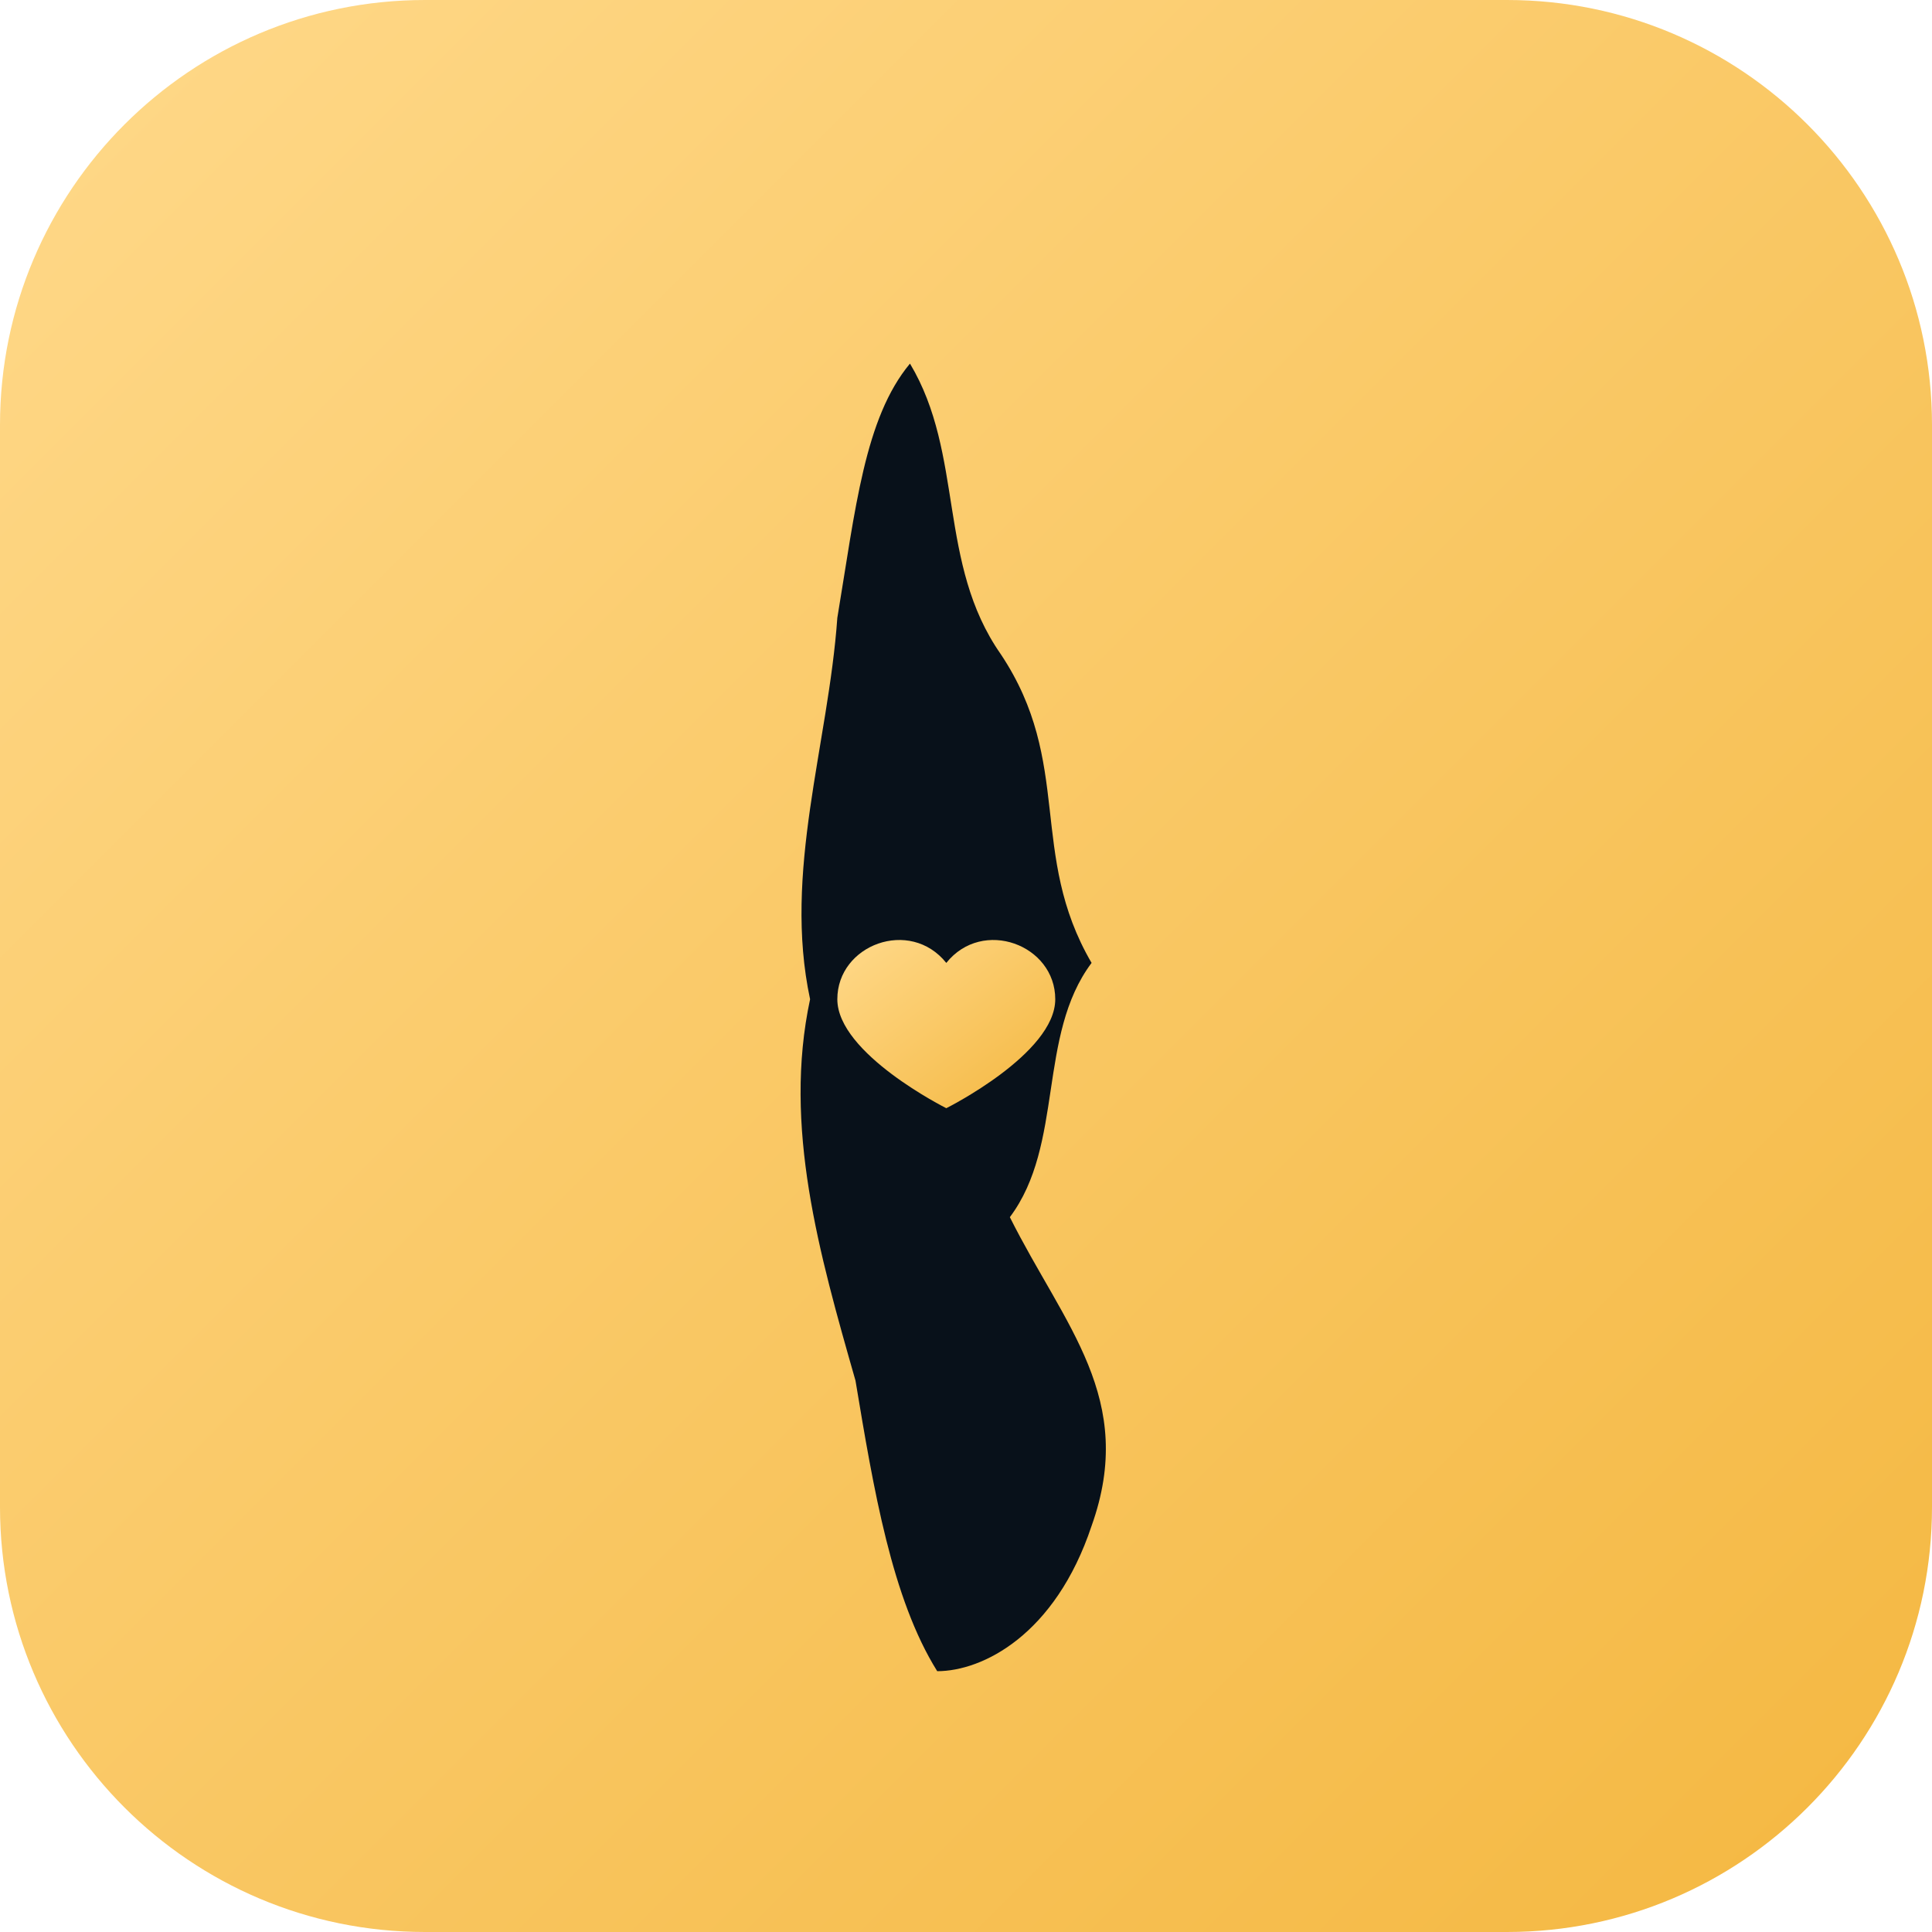
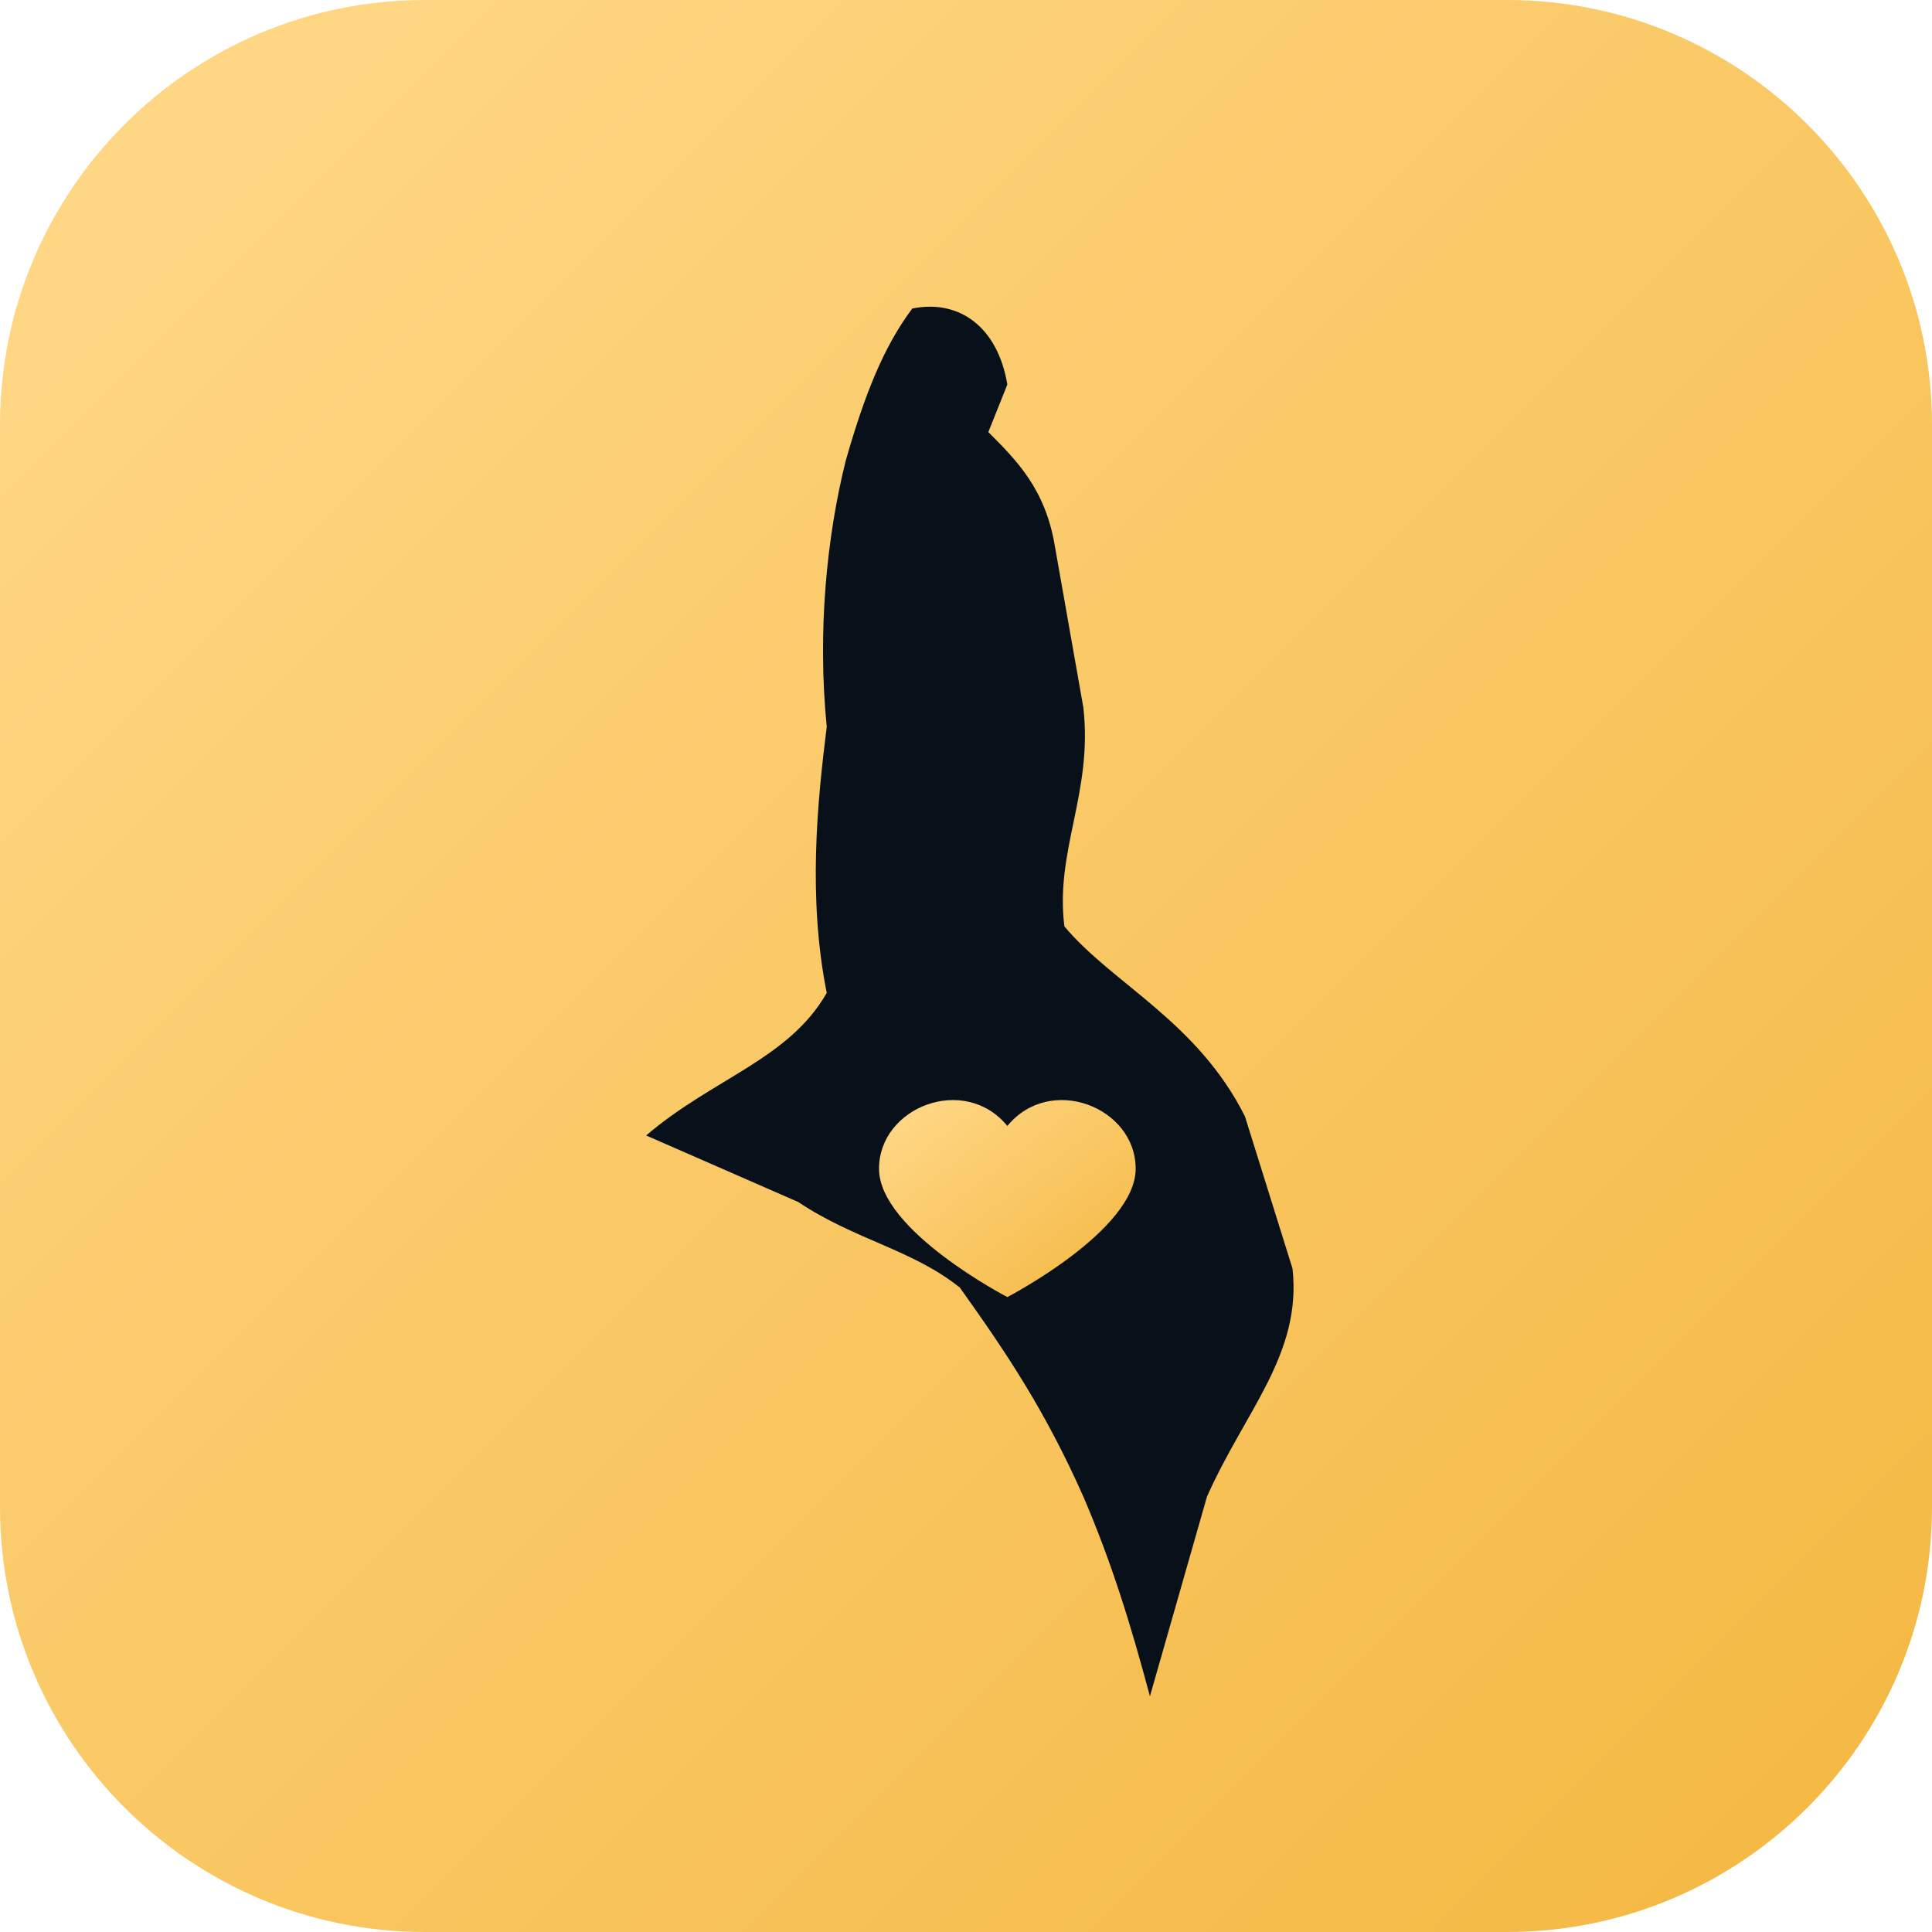
<svg xmlns="http://www.w3.org/2000/svg" viewBox="0 0 100 100">
  <defs>
    <linearGradient id="g" x1="0" y1="0" x2="1" y2="1">
      <stop offset="0" stop-color="#ffd98a" />
      <stop offset="1" stop-color="#f4b740" />
    </linearGradient>
  </defs>
  <rect x="0" y="0" width="100" height="100" rx="22" fill="url(#g)" />
-   <g transform="translate(33,16) scale(0.47)">
-     <path d="M30 6 C36 16 33 28 40 38 C48 50 43 60 50 72 C44 80 47 92 41 100 C47 112 55 120 50 134 C46 146 38 150 33 150 C28 142 26 130 24 118 C20 104 16 90 19 76 C16 62 21 48 22 34 C24 22 25 12 30 6 Z" fill="#08111a" />
-     <path d="M34 72 c-4 -5 -12 -2 -12 4 c0 6 12 12 12 12 c0 0 12 -6 12 -12 c0 -6 -8 -9 -12 -4 Z" fill="url(#g)" />
+   <g transform="translate(30,14) scale(0.246)">
+     <path d="M70 8 C80 6 88 12 90 24 L86 34 C92 40 98 46 100 58 L106 92 C108 110 100 122 102 138 C112 150 130 158 140 178 L150 210 C152 228 140 240 132 258 L120 300 C116 285 112 272 106 258 C98 240 90 228 80 214 C70 206 58 204 46 196 L14 182 C28 170 44 166 52 152 C48 132 50 112 52 96 C50 76 52 56 56 40 C60 26 64 16 70 8 Z" fill="#08111a" />
+     <path d="M90 180 c-9 -11 -27 -4 -27 9 c0 13 27 27 27 27 c0 0 27 -14 27 -27 c0 -13 -18 -20 -27 -9 Z" fill="url(#g)" />
  </g>
</svg>
